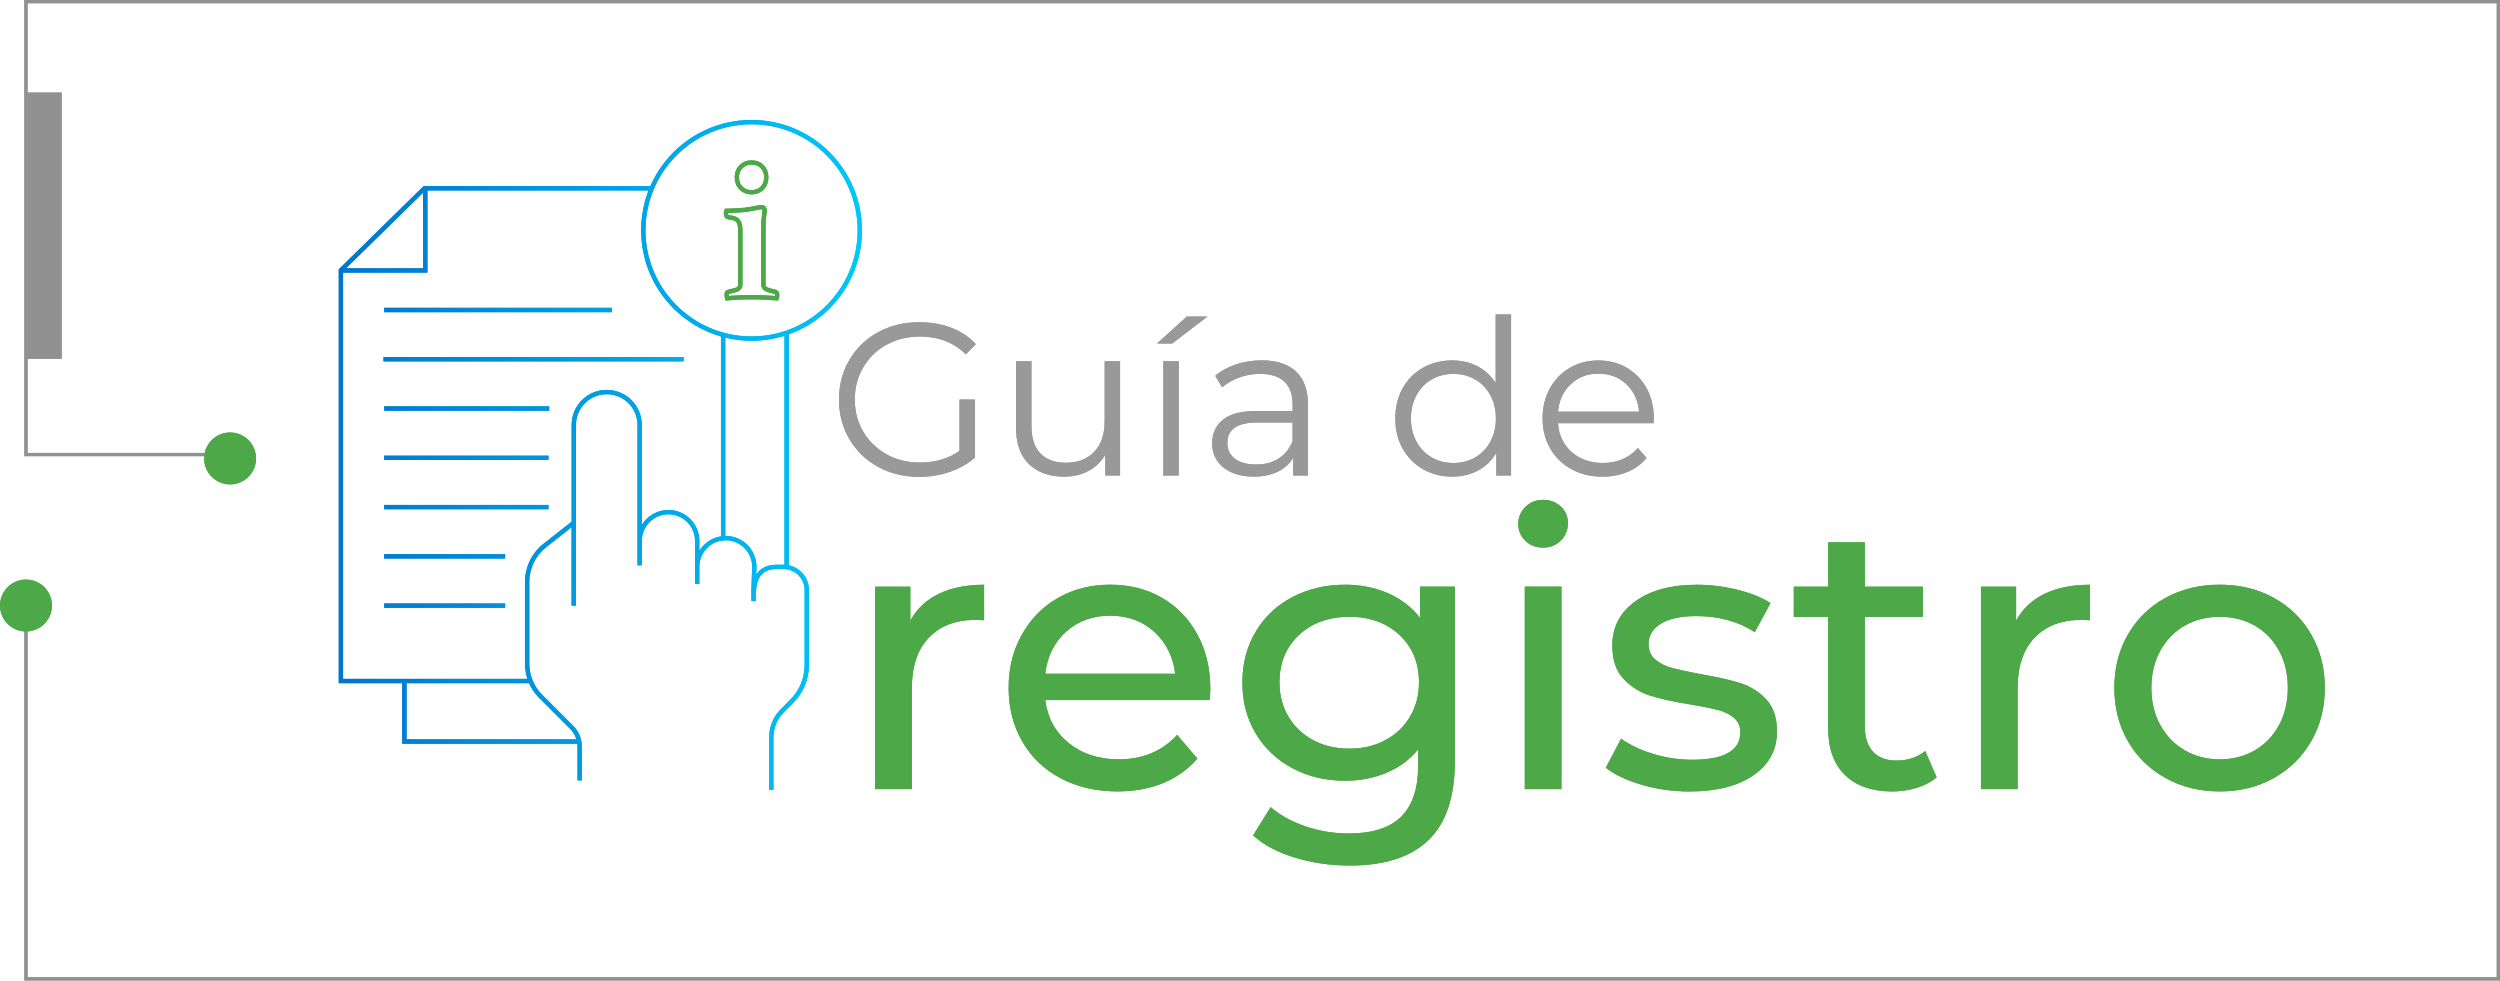
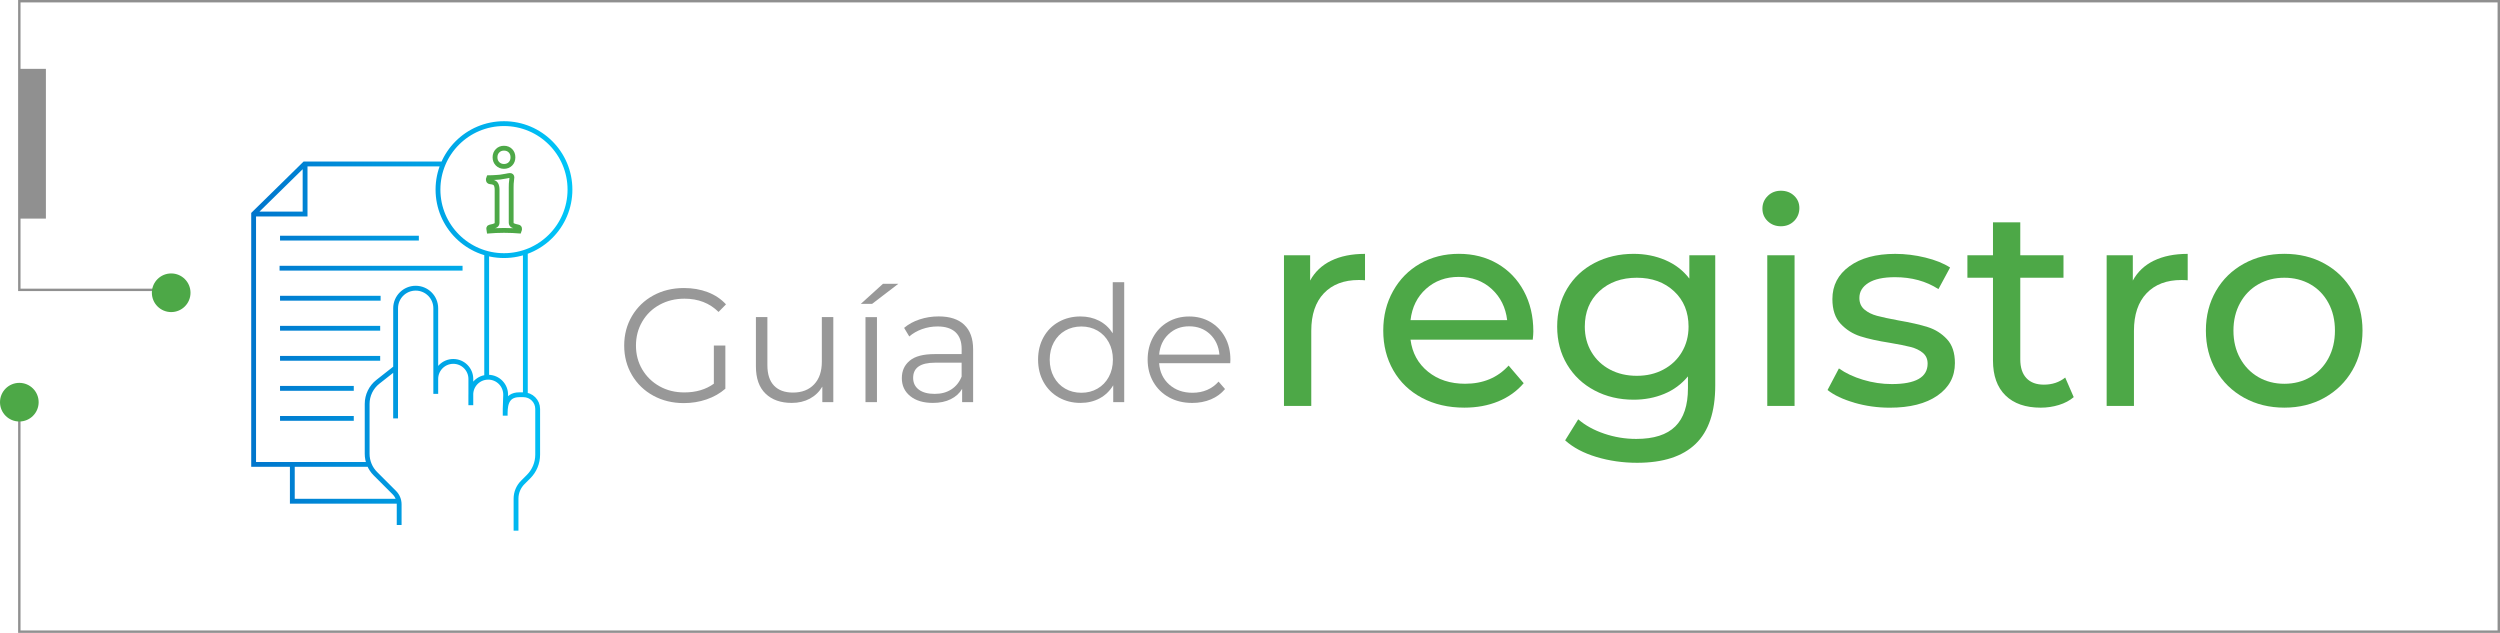
- <svg xmlns="http://www.w3.org/2000/svg" id="Capa_2" viewBox="0 0 770 302">
+ <svg xmlns="http://www.w3.org/2000/svg" id="Capa_2" viewBox="0 0 1034.97 262">
  <defs>
-     <style>.cls-1{stroke:url(#Degradado_sin_nombre_7);}.cls-1,.cls-2,.cls-3{fill:none;stroke-miterlimit:10;}.cls-1,.cls-3{stroke-width:1.34px;}.cls-2{stroke:#919191;}.cls-3{stroke:#4da947;}.cls-4{fill:#4da947;}.cls-4,.cls-5,.cls-6{stroke-width:0px;}.cls-5{fill:#999;}.cls-6{fill:#919191;}</style>
-     <linearGradient id="Degradado_sin_nombre_7" x1="104.33" y1="140.1" x2="265.49" y2="140.1" gradientUnits="userSpaceOnUse">
-       <stop offset="0" stop-color="#0075cd" />
-       <stop offset="1" stop-color="#00c7f9" />
+     <style>.cls-1{stroke:#4da847;}.cls-1,.cls-2{stroke-width:2px;}.cls-1,.cls-2,.cls-3{fill:none;stroke-miterlimit:10;}.cls-2{stroke:url(#Degradado_sin_nombre_7);}.cls-3{stroke:#909090;}.cls-4{fill:#4da847;}.cls-4,.cls-5,.cls-6{stroke-width:0px;}.cls-5{fill:#909090;}.cls-6{fill:#989898;}</style>
+     <linearGradient id="Degradado_sin_nombre_7" x1="104" y1="134.94" x2="236.97" y2="134.94" gradientUnits="userSpaceOnUse">
+       <stop offset="0" stop-color="#0075cc" />
+       <stop offset="1" stop-color="#00c6f8" />
    </linearGradient>
  </defs>
  <g id="Capa_1-2">
-     <path class="cls-1" d="M222.73,103.14v62.47M200.75,57.99h-70.01l-25.74,25.25v126.52h58.41M105.46,83.29h25.52v-25.06M124.55,209.76v18.63h54.04M242.28,102.51v72.3M214.73,179.88v-13.28c0-4.9-3.97-8.86-8.86-8.86h0c-4.9,0-8.86,3.97-8.86,8.86v7.52s0-43.23,0-43.23c0-5.6-4.54-10.14-10.14-10.14h0c-5.6,0-10.14,4.54-10.14,10.14v30.11l-8.95,7.04c-3.42,2.69-5.42,6.8-5.42,11.15v25.24c0,3.76,1.49,7.37,4.15,10.03l9.57,9.57c1.57,1.57,2.46,3.71,2.46,5.93v10.4M237.56,243.26v-16.18c0-3.07,1.22-6.01,3.39-8.18l2.95-2.95c2.94-2.94,4.59-6.92,4.59-11.07v-23.11c0-3.96-3.21-7.17-7.17-7.17h-2.06c-7.33,0-7.17,6.59-7.17,10.55v-3.38l.23-6.94c.16-4.97-3.82-9.09-8.79-9.09h0c-4.86,0-8.8,3.94-8.8,8.8v5.34M176.71,161v25.54M118.11,110.65h92.44M118.34,125.83h50.82M118.34,95.48h70.13M118.34,141.01h50.59M118.34,156.18h50.59M118.34,171.36h37.25M118.34,186.54h37.25M231.48,37.61c-18.41,0-33.34,14.93-33.34,33.34s14.93,33.34,33.34,33.34,33.34-14.93,33.34-33.34-14.93-33.34-33.34-33.34Z" />
-     <path class="cls-3" d="M235.82,91.65c1.22.06,2.35.14,3.4.22.08-.17.13-.36.13-.57v-.63c0-.46-.23-.73-.69-.82-1.26-.25-2.16-.52-2.71-.82-.55-.29-.82-.75-.82-1.38v-17.93c0-1.34.06-2.39.19-3.15.13-.75.19-1.36.19-1.82,0-.63-.34-.94-1.01-.94-.34,0-.99.11-1.95.31-.97.21-1.97.38-3.02.5-.46.04-.97.08-1.51.13-.55.04-1.09.07-1.64.09-.55.02-1.06.04-1.54.06-.48.02-.85.03-1.1.03-.08.17-.13.35-.13.53v.47c0,.59.27.92.82,1.01,1.55.13,2.54.53,2.96,1.2.42.67.63,1.64.63,2.89v16.61c0,.63-.25,1.09-.76,1.38-.5.29-1.43.57-2.77.82-.17.04-.33.12-.47.22-.15.11-.22.3-.22.6,0,.38.04.78.13,1.2,1.09-.08,2.22-.16,3.4-.22,1.17-.06,2.58-.09,4.21-.09s3.06.03,4.28.09Z" />
-     <path class="cls-3" d="M228.24,57.93c.86.86,1.94,1.29,3.24,1.29s2.43-.43,3.27-1.29c.84-.86,1.26-1.96,1.26-3.3s-.42-2.44-1.26-3.3c-.84-.86-1.93-1.29-3.27-1.29s-2.38.43-3.24,1.29c-.86.86-1.29,1.96-1.29,3.3s.43,2.44,1.29,3.3Z" />
-     <path class="cls-5" d="M295.54,123.06h4.75v17.86c-2.19,1.92-4.77,3.39-7.76,4.42-2.99,1.03-6.13,1.54-9.43,1.54-4.68,0-8.9-1.03-12.65-3.08-3.75-2.05-6.69-4.89-8.83-8.53-2.14-3.63-3.21-7.7-3.21-12.21s1.07-8.57,3.21-12.21c2.14-3.63,5.08-6.48,8.83-8.53,3.75-2.05,7.98-3.08,12.71-3.08,3.57,0,6.85.57,9.83,1.71,2.99,1.14,5.51,2.82,7.56,5.05l-3.08,3.14c-3.7-3.66-8.41-5.49-14.12-5.49-3.79,0-7.22.84-10.27,2.51-3.06,1.67-5.45,3.99-7.19,6.96-1.74,2.97-2.61,6.28-2.61,9.94s.87,6.96,2.61,9.9c1.74,2.94,4.12,5.26,7.16,6.96,3.03,1.7,6.44,2.54,10.24,2.54,4.82,0,8.9-1.21,12.24-3.61v-15.79Z" />
-     <path class="cls-5" d="M344.98,111.28v35.19h-4.55v-6.42c-1.25,2.14-2.97,3.8-5.15,4.98-2.19,1.18-4.68,1.77-7.49,1.77-4.59,0-8.22-1.28-10.87-3.85-2.65-2.56-3.98-6.32-3.98-11.27v-20.41h4.75v19.94c0,3.7.91,6.51,2.74,8.43,1.83,1.92,4.44,2.88,7.83,2.88,3.7,0,6.62-1.13,8.76-3.38,2.14-2.25,3.21-5.39,3.21-9.4v-18.47h4.75Z" />
-     <path class="cls-5" d="M365.52,97.5h6.36l-10.84,8.3h-4.68l9.17-8.3ZM358.3,111.28h4.75v35.19h-4.75v-35.19Z" />
-     <path class="cls-5" d="M399.18,114.46c2.45,2.3,3.68,5.7,3.68,10.2v21.81h-4.55v-5.49c-1.07,1.83-2.64,3.26-4.72,4.28-2.07,1.03-4.54,1.54-7.39,1.54-3.93,0-7.05-.94-9.37-2.81-2.32-1.87-3.48-4.35-3.48-7.43s1.08-5.4,3.25-7.23c2.16-1.83,5.61-2.74,10.34-2.74h11.17v-2.14c0-3.03-.85-5.34-2.54-6.92-1.7-1.58-4.17-2.38-7.43-2.38-2.23,0-4.37.37-6.42,1.1-2.05.74-3.81,1.75-5.29,3.04l-2.14-3.55c1.78-1.52,3.92-2.69,6.42-3.51,2.5-.82,5.13-1.24,7.9-1.24,4.59,0,8.12,1.15,10.57,3.45ZM393.82,141.22c1.92-1.23,3.35-3,4.28-5.32v-5.75h-11.04c-6.02,0-9.03,2.1-9.03,6.29,0,2.05.78,3.67,2.34,4.85,1.56,1.18,3.75,1.77,6.56,1.77s4.97-.61,6.89-1.84Z" />
-     <path class="cls-5" d="M465.41,96.83v49.64h-4.55v-6.96c-1.43,2.36-3.31,4.17-5.65,5.42-2.34,1.25-4.98,1.87-7.93,1.87-3.3,0-6.29-.76-8.97-2.27-2.68-1.52-4.77-3.63-6.29-6.36-1.52-2.72-2.27-5.82-2.27-9.3s.76-6.58,2.27-9.3c1.52-2.72,3.61-4.83,6.29-6.32,2.68-1.49,5.66-2.24,8.97-2.24,2.85,0,5.43.59,7.73,1.77,2.3,1.18,4.18,2.91,5.65,5.19v-21.14h4.75ZM454.34,140.89c1.98-1.14,3.55-2.75,4.68-4.85,1.14-2.1,1.71-4.48,1.71-7.16s-.57-5.06-1.71-7.16c-1.14-2.1-2.7-3.71-4.68-4.85-1.99-1.14-4.2-1.71-6.66-1.71s-4.74.57-6.72,1.71c-1.98,1.14-3.54,2.75-4.68,4.85-1.14,2.1-1.71,4.48-1.71,7.16s.57,5.06,1.71,7.16c1.14,2.1,2.7,3.71,4.68,4.85,1.98,1.14,4.23,1.71,6.72,1.71s4.67-.57,6.66-1.71Z" />
-     <path class="cls-5" d="M509.3,130.35h-29.44c.27,3.66,1.67,6.61,4.21,8.87,2.54,2.25,5.75,3.38,9.63,3.38,2.18,0,4.19-.39,6.02-1.17,1.83-.78,3.41-1.93,4.75-3.45l2.68,3.08c-1.56,1.87-3.51,3.3-5.85,4.28-2.34.98-4.92,1.47-7.73,1.47-3.61,0-6.81-.77-9.6-2.31-2.79-1.54-4.96-3.67-6.52-6.39-1.56-2.72-2.34-5.8-2.34-9.23s.75-6.51,2.24-9.23c1.49-2.72,3.55-4.84,6.16-6.36,2.61-1.52,5.54-2.27,8.8-2.27s6.18.76,8.76,2.27c2.59,1.52,4.62,3.62,6.09,6.32,1.47,2.7,2.21,5.79,2.21,9.27l-.07,1.47ZM483.78,118.34c-2.3,2.16-3.6,4.98-3.91,8.46h24.96c-.31-3.48-1.62-6.3-3.91-8.46-2.3-2.16-5.16-3.25-8.6-3.25s-6.23,1.08-8.53,3.25Z" />
-     <path class="cls-4" d="M289.1,182.92c3.84-1.88,8.51-2.82,14-2.82v10.95c-.63-.08-1.49-.12-2.59-.12-6.12,0-10.93,1.82-14.42,5.47-3.49,3.65-5.24,8.85-5.24,15.59v31.07h-11.3v-62.37h10.83v10.47c1.96-3.61,4.86-6.36,8.71-8.24Z" />
-     <path class="cls-4" d="M372.54,215.63h-50.6c.71,5.49,3.12,9.91,7.24,13.24,4.12,3.33,9.24,5,15.36,5,7.45,0,13.45-2.51,18.01-7.53l6.24,7.3c-2.82,3.29-6.34,5.81-10.53,7.53-4.2,1.73-8.89,2.59-14.06,2.59-6.59,0-12.44-1.35-17.54-4.06-5.1-2.71-9.04-6.49-11.83-11.36-2.79-4.86-4.18-10.36-4.18-16.48s1.35-11.49,4.06-16.36c2.71-4.86,6.43-8.65,11.18-11.36,4.75-2.71,10.1-4.06,16.06-4.06s11.28,1.35,15.95,4.06c4.67,2.71,8.32,6.49,10.94,11.36,2.63,4.87,3.94,10.44,3.94,16.71,0,.86-.08,2-.24,3.41ZM328.35,194.57c-3.65,3.29-5.79,7.61-6.41,12.95h40.01c-.63-5.25-2.77-9.55-6.41-12.89-3.65-3.33-8.18-5-13.59-5s-9.94,1.65-13.59,4.94Z" />
-     <path class="cls-4" d="M448.09,180.68v53.9c0,10.9-2.71,18.97-8.12,24.18-5.41,5.22-13.5,7.83-24.24,7.83-5.88,0-11.49-.81-16.83-2.41-5.34-1.61-9.65-3.9-12.95-6.88l5.41-8.71c2.9,2.51,6.49,4.49,10.77,5.94,4.28,1.45,8.69,2.18,13.24,2.18,7.3,0,12.69-1.73,16.18-5.18,3.49-3.45,5.24-8.71,5.24-15.77v-4.94c-2.67,3.22-5.94,5.63-9.83,7.24-3.88,1.61-8.1,2.41-12.65,2.41-5.96,0-11.36-1.27-16.18-3.83-4.83-2.55-8.61-6.12-11.36-10.71-2.75-4.59-4.12-9.83-4.12-15.71s1.37-11.12,4.12-15.71c2.75-4.59,6.53-8.14,11.36-10.65,4.83-2.51,10.22-3.77,16.18-3.77,4.71,0,9.08.86,13.12,2.59,4.04,1.73,7.36,4.28,9.94,7.65v-9.65h10.71ZM426.62,227.99c3.26-1.72,5.81-4.14,7.65-7.24,1.84-3.1,2.77-6.61,2.77-10.53,0-6.04-2-10.92-6-14.65-4-3.73-9.14-5.59-15.42-5.59s-11.53,1.86-15.53,5.59c-4,3.73-6,8.61-6,14.65,0,3.92.92,7.44,2.77,10.53,1.84,3.1,4.39,5.51,7.65,7.24,3.25,1.73,6.96,2.59,11.12,2.59s7.75-.86,11-2.59Z" />
-     <path class="cls-4" d="M469.8,166.56c-1.45-1.41-2.18-3.14-2.18-5.18s.72-3.78,2.18-5.24,3.28-2.18,5.47-2.18,4.02.69,5.47,2.06c1.45,1.37,2.18,3.08,2.18,5.12s-.73,3.9-2.18,5.35c-1.45,1.45-3.28,2.18-5.47,2.18s-4.02-.71-5.47-2.12ZM469.63,180.68h11.3v62.37h-11.3v-62.37Z" />
-     <path class="cls-4" d="M505.64,241.7c-4.71-1.37-8.4-3.12-11.06-5.24l4.71-8.94c2.75,1.96,6.08,3.53,10,4.71,3.92,1.18,7.88,1.77,11.89,1.77,9.89,0,14.83-2.82,14.83-8.47,0-1.88-.67-3.37-2-4.47-1.34-1.1-3-1.9-5-2.41-2-.51-4.85-1.08-8.53-1.71-5.02-.78-9.12-1.69-12.3-2.71-3.18-1.02-5.9-2.75-8.18-5.18-2.28-2.43-3.41-5.84-3.41-10.24,0-5.65,2.35-10.18,7.06-13.59,4.71-3.41,11.02-5.12,18.95-5.12,4.16,0,8.32.51,12.47,1.53,4.16,1.02,7.57,2.39,10.24,4.12l-4.82,8.95c-5.1-3.3-11.1-4.94-18.01-4.94-4.79,0-8.44.79-10.95,2.35-2.51,1.57-3.77,3.65-3.77,6.24,0,2.04.71,3.65,2.12,4.83s3.16,2.04,5.24,2.59c2.08.55,5,1.18,8.77,1.88,5.02.86,9.08,1.79,12.18,2.77,3.1.98,5.75,2.65,7.94,5,2.2,2.35,3.3,5.65,3.3,9.89,0,5.65-2.41,10.14-7.24,13.47-4.83,3.34-11.4,5-19.71,5-5.1,0-10-.69-14.71-2.06Z" />
-     <path class="cls-4" d="M596.49,239.41c-1.65,1.41-3.69,2.49-6.12,3.24-2.43.75-4.94,1.12-7.53,1.12-6.28,0-11.14-1.69-14.59-5.06-3.45-3.37-5.18-8.2-5.18-14.47v-34.25h-10.59v-9.3h10.59v-13.65h11.3v13.65h17.89v9.3h-17.89v33.78c0,3.37.84,5.96,2.53,7.77,1.69,1.81,4.1,2.71,7.24,2.71,3.45,0,6.39-.98,8.83-2.94l3.53,8.12Z" />
-     <path class="cls-4" d="M629.68,182.92c3.84-1.88,8.51-2.82,14-2.82v10.95c-.63-.08-1.49-.12-2.59-.12-6.12,0-10.93,1.82-14.42,5.47-3.49,3.65-5.24,8.85-5.24,15.59v31.07h-11.3v-62.37h10.83v10.47c1.96-3.61,4.86-6.36,8.71-8.24Z" />
-     <path class="cls-4" d="M666.98,239.64c-4.94-2.75-8.81-6.53-11.59-11.36-2.79-4.83-4.18-10.3-4.18-16.42s1.39-11.59,4.18-16.42c2.78-4.82,6.65-8.59,11.59-11.3,4.94-2.71,10.51-4.06,16.71-4.06s11.75,1.35,16.65,4.06c4.9,2.71,8.75,6.47,11.53,11.3,2.78,4.83,4.18,10.3,4.18,16.42s-1.39,11.59-4.18,16.42c-2.79,4.83-6.63,8.61-11.53,11.36-4.9,2.75-10.46,4.12-16.65,4.12s-11.77-1.37-16.71-4.12ZM694.46,231.11c3.18-1.84,5.67-4.43,7.47-7.77,1.8-3.33,2.71-7.16,2.71-11.47s-.9-8.14-2.71-11.47c-1.81-3.33-4.29-5.9-7.47-7.71-3.18-1.8-6.77-2.71-10.77-2.71s-7.59.9-10.77,2.71c-3.18,1.81-5.69,4.38-7.53,7.71-1.84,3.34-2.77,7.16-2.77,11.47s.92,8.14,2.77,11.47c1.84,3.34,4.35,5.92,7.53,7.77,3.18,1.84,6.77,2.77,10.77,2.77s7.59-.92,10.77-2.77Z" />
-     <polyline class="cls-2" points="8 191 8 301.5 769.5 301.5 769.5 .5 8 .5 8 140 71.26 140" />
-     <rect class="cls-6" x="8" y="28.5" width="11" height="82" />
-     <circle class="cls-4" cx="70.87" cy="141.2" r="8" />
-     <circle class="cls-4" cx="8" cy="186.5" r="8" />
-     <path class="cls-1" d="M222.73,103.14v62.47M200.75,57.99h-70.01l-25.74,25.25v126.52h58.41M105.46,83.29h25.52v-25.06M124.55,209.76v18.63h54.04M242.28,102.51v72.3M214.73,179.88v-13.28c0-4.9-3.97-8.86-8.86-8.86h0c-4.9,0-8.86,3.97-8.86,8.86v7.52s0-43.23,0-43.23c0-5.6-4.54-10.14-10.14-10.14h0c-5.6,0-10.14,4.54-10.14,10.14v30.11l-8.95,7.04c-3.42,2.69-5.42,6.8-5.42,11.15v25.24c0,3.76,1.49,7.37,4.15,10.03l9.57,9.57c1.57,1.57,2.46,3.71,2.46,5.93v10.4M237.56,243.26v-16.18c0-3.07,1.22-6.01,3.39-8.18l2.95-2.95c2.94-2.94,4.59-6.92,4.59-11.07v-23.11c0-3.96-3.21-7.17-7.17-7.17h-2.06c-7.33,0-7.17,6.59-7.17,10.55v-3.38l.23-6.94c.16-4.97-3.82-9.09-8.79-9.09h0c-4.86,0-8.8,3.94-8.8,8.8v5.34M176.71,161v25.54M118.11,110.65h92.44M118.34,125.83h50.82M118.34,95.48h70.13M118.34,141.01h50.59M118.34,156.18h50.59M118.34,171.36h37.25M118.34,186.54h37.25M231.48,37.61c-18.41,0-33.34,14.93-33.34,33.34s14.93,33.34,33.34,33.34,33.34-14.93,33.34-33.34-14.93-33.34-33.34-33.34Z" />
-     <path class="cls-3" d="M235.82,91.65c1.22.06,2.35.14,3.4.22.08-.17.13-.36.13-.57v-.63c0-.46-.23-.73-.69-.82-1.26-.25-2.16-.52-2.71-.82-.55-.29-.82-.75-.82-1.38v-17.93c0-1.34.06-2.39.19-3.15.13-.75.19-1.36.19-1.82,0-.63-.34-.94-1.01-.94-.34,0-.99.11-1.95.31-.97.21-1.97.38-3.02.5-.46.04-.97.08-1.51.13-.55.04-1.09.07-1.64.09-.55.02-1.06.04-1.54.06-.48.02-.85.03-1.1.03-.08.17-.13.35-.13.53v.47c0,.59.27.92.82,1.01,1.55.13,2.54.53,2.96,1.2.42.67.63,1.64.63,2.89v16.61c0,.63-.25,1.09-.76,1.38-.5.29-1.43.57-2.77.82-.17.04-.33.12-.47.22-.15.11-.22.3-.22.6,0,.38.04.78.13,1.2,1.09-.08,2.22-.16,3.4-.22,1.17-.06,2.58-.09,4.21-.09s3.06.03,4.28.09Z" />
-     <path class="cls-3" d="M228.24,57.93c.86.86,1.94,1.29,3.24,1.29s2.43-.43,3.27-1.29c.84-.86,1.26-1.96,1.26-3.3s-.42-2.44-1.26-3.3c-.84-.86-1.93-1.29-3.27-1.29s-2.38.43-3.24,1.29c-.86.86-1.29,1.96-1.29,3.3s.43,2.44,1.29,3.3Z" />
-     <path class="cls-5" d="M295.54,123.06h4.75v17.86c-2.19,1.92-4.77,3.39-7.76,4.42-2.99,1.03-6.13,1.54-9.43,1.54-4.68,0-8.9-1.03-12.65-3.08-3.75-2.05-6.69-4.89-8.83-8.53-2.14-3.63-3.21-7.7-3.21-12.21s1.07-8.57,3.21-12.21c2.14-3.63,5.08-6.48,8.83-8.53,3.75-2.05,7.98-3.08,12.71-3.08,3.57,0,6.85.57,9.83,1.71,2.99,1.14,5.51,2.82,7.56,5.05l-3.08,3.14c-3.7-3.66-8.41-5.49-14.12-5.49-3.79,0-7.22.84-10.27,2.51-3.06,1.67-5.45,3.99-7.19,6.96-1.74,2.97-2.61,6.28-2.61,9.94s.87,6.96,2.61,9.9c1.74,2.94,4.12,5.26,7.16,6.96,3.03,1.7,6.44,2.54,10.24,2.54,4.82,0,8.9-1.21,12.24-3.61v-15.79Z" />
-     <path class="cls-5" d="M344.98,111.28v35.19h-4.55v-6.42c-1.25,2.14-2.97,3.8-5.15,4.98-2.19,1.18-4.68,1.77-7.49,1.77-4.59,0-8.22-1.28-10.87-3.85-2.65-2.56-3.98-6.32-3.98-11.27v-20.41h4.75v19.94c0,3.7.91,6.51,2.74,8.43,1.83,1.92,4.44,2.88,7.83,2.88,3.7,0,6.62-1.13,8.76-3.38,2.14-2.25,3.21-5.39,3.21-9.4v-18.47h4.75Z" />
-     <path class="cls-5" d="M365.52,97.5h6.36l-10.84,8.3h-4.68l9.17-8.3ZM358.3,111.28h4.75v35.19h-4.75v-35.19Z" />
-     <path class="cls-5" d="M399.18,114.46c2.45,2.3,3.68,5.7,3.68,10.2v21.81h-4.55v-5.49c-1.07,1.83-2.64,3.26-4.72,4.28-2.07,1.03-4.54,1.54-7.39,1.54-3.93,0-7.05-.94-9.37-2.81-2.32-1.87-3.48-4.35-3.48-7.43s1.08-5.4,3.25-7.23c2.16-1.83,5.61-2.74,10.34-2.74h11.17v-2.14c0-3.03-.85-5.34-2.54-6.92-1.7-1.58-4.17-2.38-7.43-2.38-2.23,0-4.37.37-6.42,1.1-2.05.74-3.81,1.75-5.29,3.04l-2.14-3.55c1.78-1.52,3.92-2.69,6.42-3.51,2.5-.82,5.13-1.24,7.9-1.24,4.59,0,8.12,1.15,10.57,3.45ZM393.82,141.22c1.92-1.23,3.35-3,4.28-5.32v-5.75h-11.04c-6.02,0-9.03,2.1-9.03,6.29,0,2.05.78,3.67,2.34,4.85,1.56,1.18,3.75,1.77,6.56,1.77s4.97-.61,6.89-1.84Z" />
-     <path class="cls-5" d="M465.41,96.83v49.64h-4.55v-6.96c-1.43,2.36-3.31,4.17-5.65,5.42-2.34,1.25-4.98,1.87-7.93,1.87-3.3,0-6.29-.76-8.97-2.27-2.68-1.52-4.77-3.63-6.29-6.36-1.52-2.72-2.27-5.82-2.27-9.3s.76-6.58,2.27-9.3c1.52-2.72,3.61-4.83,6.29-6.32,2.68-1.49,5.66-2.24,8.97-2.24,2.85,0,5.43.59,7.73,1.77,2.3,1.18,4.18,2.91,5.65,5.19v-21.14h4.75ZM454.34,140.89c1.98-1.14,3.55-2.75,4.68-4.85,1.14-2.1,1.71-4.48,1.71-7.16s-.57-5.06-1.71-7.16c-1.14-2.1-2.7-3.71-4.68-4.85-1.99-1.14-4.2-1.71-6.66-1.71s-4.74.57-6.72,1.71c-1.98,1.14-3.54,2.75-4.68,4.85-1.14,2.1-1.71,4.48-1.71,7.16s.57,5.06,1.71,7.16c1.14,2.1,2.7,3.71,4.68,4.85,1.98,1.14,4.23,1.71,6.72,1.71s4.67-.57,6.66-1.71Z" />
-     <path class="cls-5" d="M509.3,130.35h-29.44c.27,3.66,1.67,6.61,4.21,8.87,2.54,2.25,5.75,3.38,9.63,3.38,2.18,0,4.19-.39,6.02-1.17,1.83-.78,3.41-1.93,4.75-3.45l2.68,3.08c-1.56,1.87-3.51,3.3-5.85,4.28-2.34.98-4.92,1.47-7.73,1.47-3.61,0-6.81-.77-9.6-2.31-2.79-1.54-4.96-3.67-6.52-6.39-1.56-2.72-2.34-5.8-2.34-9.23s.75-6.51,2.24-9.23c1.49-2.72,3.55-4.84,6.16-6.36,2.61-1.52,5.54-2.27,8.8-2.27s6.18.76,8.76,2.27c2.59,1.52,4.62,3.62,6.09,6.32,1.47,2.7,2.21,5.79,2.21,9.27l-.07,1.47ZM483.78,118.34c-2.3,2.16-3.6,4.98-3.91,8.46h24.96c-.31-3.48-1.62-6.3-3.91-8.46-2.3-2.16-5.16-3.25-8.6-3.25s-6.23,1.08-8.53,3.25Z" />
-     <path class="cls-4" d="M289.1,182.92c3.84-1.88,8.51-2.82,14-2.82v10.95c-.63-.08-1.49-.12-2.59-.12-6.12,0-10.93,1.82-14.42,5.47-3.49,3.65-5.24,8.85-5.24,15.59v31.07h-11.3v-62.37h10.83v10.47c1.96-3.61,4.86-6.36,8.71-8.24Z" />
-     <path class="cls-4" d="M372.54,215.63h-50.6c.71,5.49,3.12,9.91,7.24,13.24,4.12,3.33,9.24,5,15.36,5,7.45,0,13.45-2.51,18.01-7.53l6.24,7.3c-2.82,3.29-6.34,5.81-10.53,7.53-4.2,1.73-8.89,2.59-14.06,2.59-6.59,0-12.44-1.35-17.54-4.06-5.1-2.71-9.04-6.49-11.83-11.36-2.79-4.86-4.18-10.36-4.18-16.48s1.35-11.49,4.06-16.36c2.71-4.86,6.43-8.65,11.18-11.36,4.75-2.71,10.1-4.06,16.06-4.06s11.28,1.35,15.95,4.06c4.67,2.71,8.32,6.49,10.94,11.36,2.63,4.87,3.94,10.44,3.94,16.71,0,.86-.08,2-.24,3.41ZM328.35,194.57c-3.65,3.29-5.79,7.61-6.41,12.95h40.01c-.63-5.25-2.77-9.55-6.41-12.89-3.65-3.33-8.18-5-13.59-5s-9.94,1.65-13.59,4.94Z" />
-     <path class="cls-4" d="M448.09,180.68v53.9c0,10.9-2.71,18.97-8.12,24.18-5.41,5.22-13.5,7.83-24.24,7.83-5.88,0-11.49-.81-16.83-2.41-5.34-1.61-9.65-3.9-12.95-6.88l5.41-8.71c2.9,2.51,6.49,4.49,10.77,5.94,4.28,1.45,8.69,2.18,13.24,2.18,7.3,0,12.69-1.73,16.18-5.18,3.49-3.45,5.24-8.71,5.24-15.77v-4.94c-2.67,3.22-5.94,5.63-9.83,7.24-3.88,1.61-8.1,2.41-12.65,2.41-5.96,0-11.36-1.27-16.18-3.83-4.83-2.55-8.61-6.12-11.36-10.71-2.75-4.59-4.12-9.83-4.12-15.71s1.37-11.12,4.12-15.71c2.75-4.59,6.53-8.14,11.36-10.65,4.83-2.51,10.22-3.77,16.18-3.77,4.71,0,9.08.86,13.12,2.59,4.04,1.73,7.36,4.28,9.94,7.65v-9.65h10.71ZM426.62,227.99c3.26-1.72,5.81-4.14,7.65-7.24,1.84-3.1,2.77-6.61,2.77-10.53,0-6.04-2-10.92-6-14.65-4-3.73-9.14-5.59-15.42-5.59s-11.53,1.86-15.53,5.59c-4,3.73-6,8.61-6,14.65,0,3.92.92,7.44,2.77,10.53,1.84,3.1,4.39,5.51,7.65,7.24,3.25,1.73,6.96,2.59,11.12,2.59s7.75-.86,11-2.59Z" />
-     <path class="cls-4" d="M469.8,166.56c-1.45-1.41-2.18-3.14-2.18-5.18s.72-3.78,2.18-5.24,3.28-2.18,5.47-2.18,4.02.69,5.47,2.06c1.45,1.37,2.18,3.08,2.18,5.12s-.73,3.9-2.18,5.35c-1.45,1.45-3.28,2.18-5.47,2.18s-4.02-.71-5.47-2.12ZM469.63,180.68h11.3v62.37h-11.3v-62.37Z" />
-     <path class="cls-4" d="M505.64,241.7c-4.71-1.37-8.4-3.12-11.06-5.24l4.71-8.94c2.75,1.96,6.08,3.53,10,4.71,3.92,1.18,7.88,1.77,11.89,1.77,9.89,0,14.83-2.82,14.83-8.47,0-1.88-.67-3.37-2-4.47-1.34-1.1-3-1.9-5-2.41-2-.51-4.85-1.08-8.53-1.71-5.02-.78-9.12-1.69-12.3-2.71-3.18-1.02-5.9-2.75-8.18-5.18-2.28-2.43-3.41-5.84-3.41-10.24,0-5.65,2.35-10.18,7.06-13.59,4.71-3.41,11.02-5.12,18.95-5.12,4.16,0,8.32.51,12.47,1.53,4.16,1.02,7.57,2.39,10.24,4.12l-4.82,8.95c-5.1-3.3-11.1-4.94-18.01-4.94-4.79,0-8.44.79-10.95,2.35-2.51,1.57-3.77,3.65-3.77,6.24,0,2.04.71,3.65,2.12,4.83s3.16,2.04,5.24,2.59c2.08.55,5,1.18,8.77,1.88,5.02.86,9.08,1.79,12.18,2.77,3.1.98,5.75,2.65,7.94,5,2.2,2.35,3.3,5.65,3.3,9.89,0,5.65-2.41,10.14-7.24,13.47-4.83,3.34-11.4,5-19.71,5-5.1,0-10-.69-14.71-2.06Z" />
-     <path class="cls-4" d="M596.49,239.41c-1.65,1.41-3.69,2.49-6.12,3.24-2.43.75-4.94,1.12-7.53,1.12-6.28,0-11.14-1.69-14.59-5.06-3.45-3.37-5.18-8.2-5.18-14.47v-34.25h-10.59v-9.3h10.59v-13.65h11.3v13.65h17.89v9.3h-17.89v33.78c0,3.37.84,5.96,2.53,7.77,1.69,1.81,4.1,2.71,7.24,2.71,3.45,0,6.39-.98,8.83-2.94l3.53,8.12Z" />
-     <path class="cls-4" d="M629.68,182.92c3.84-1.88,8.51-2.82,14-2.82v10.95c-.63-.08-1.49-.12-2.59-.12-6.12,0-10.93,1.82-14.42,5.47-3.49,3.65-5.24,8.85-5.24,15.59v31.07h-11.3v-62.37h10.83v10.47c1.96-3.61,4.86-6.36,8.71-8.24Z" />
-     <path class="cls-4" d="M666.98,239.64c-4.94-2.75-8.81-6.53-11.59-11.36-2.79-4.83-4.18-10.3-4.18-16.42s1.39-11.59,4.18-16.42c2.78-4.82,6.65-8.59,11.59-11.3,4.94-2.71,10.51-4.06,16.71-4.06s11.75,1.35,16.65,4.06c4.9,2.71,8.75,6.47,11.53,11.3,2.78,4.83,4.18,10.3,4.18,16.42s-1.39,11.59-4.18,16.42c-2.79,4.83-6.63,8.61-11.53,11.36-4.9,2.75-10.46,4.12-16.65,4.12s-11.77-1.37-16.71-4.12ZM694.46,231.11c3.18-1.84,5.67-4.43,7.47-7.77,1.8-3.33,2.71-7.16,2.71-11.47s-.9-8.14-2.71-11.47c-1.81-3.33-4.29-5.9-7.47-7.71-3.18-1.8-6.77-2.71-10.77-2.71s-7.59.9-10.77,2.71c-3.18,1.81-5.69,4.38-7.53,7.71-1.84,3.34-2.77,7.16-2.77,11.47s.92,8.14,2.77,11.47c1.84,3.34,4.35,5.92,7.53,7.77,3.18,1.84,6.77,2.77,10.77,2.77s7.59-.92,10.77-2.77Z" />
-     <polyline class="cls-2" points="8 191 8 301.5 769.5 301.5 769.5 .5 8 .5 8 140 71.26 140" />
-     <rect class="cls-6" x="8" y="28.5" width="11" height="82" />
-     <circle class="cls-4" cx="70.87" cy="141.2" r="8" />
-     <circle class="cls-4" cx="8" cy="186.5" r="8" />
+     <path class="cls-2" d="M201.48,104.87v51.19M183.46,67.88h-57.37l-21.09,20.69v103.68h47.86M105.38,88.61h20.92v-20.54M121.02,192.24v15.26h44.28M217.49,104.36v59.25M194.92,167.76v-10.88c0-4.01-3.25-7.26-7.26-7.26h0c-4.01,0-7.26,3.25-7.26,7.26v6.17s0-35.43,0-35.43c0-4.59-3.72-8.31-8.31-8.31h0c-4.59,0-8.31,3.72-8.31,8.31v24.67l-7.34,5.77c-2.8,2.2-4.44,5.57-4.44,9.14v20.68c0,3.08,1.22,6.04,3.4,8.22l7.84,7.84c1.29,1.29,2.01,3.04,2.01,4.86v8.53M213.63,219.69v-13.26c0-2.51,1-4.92,2.78-6.7l2.42-2.42c2.41-2.41,3.76-5.67,3.76-9.07v-18.94c0-3.24-2.63-5.88-5.88-5.88h-1.69c-6.01,0-5.88,5.4-5.88,8.65v-2.77l.19-5.69c.13-4.07-3.13-7.45-7.21-7.45h0c-3.98,0-7.21,3.23-7.21,7.21v4.38M163.77,152.29v20.93M115.74,111.03h75.75M115.93,123.47h41.64M115.93,98.59h57.47M115.93,135.9h41.46M115.93,148.34h41.46M115.93,160.78h30.53M115.93,173.21h30.53M208.64,51.18c-15.09,0-27.32,12.23-27.32,27.32s12.23,27.32,27.32,27.32,27.32-12.23,27.32-27.32-12.23-27.32-27.32-27.32Z" />
+     <path class="cls-1" d="M212.2,95.46c1,.05,1.92.11,2.78.18.07-.14.1-.29.1-.46v-.52c0-.38-.19-.6-.57-.67-1.03-.21-1.77-.43-2.22-.67-.45-.24-.67-.62-.67-1.13v-14.69c0-1.1.05-1.96.15-2.58.1-.62.15-1.12.15-1.5,0-.52-.28-.77-.83-.77-.28,0-.81.09-1.6.26-.79.17-1.62.31-2.47.41-.38.03-.79.07-1.24.1-.45.03-.89.06-1.34.08-.45.02-.87.03-1.26.05-.4.02-.7.03-.9.03-.07.14-.1.28-.1.44v.39c0,.48.22.76.67.82,1.27.1,2.08.43,2.42.98.34.55.52,1.34.52,2.37v13.61c0,.52-.21.89-.62,1.13-.41.24-1.17.46-2.27.67-.14.03-.27.1-.39.18-.12.09-.18.25-.18.49,0,.31.03.64.1.98.89-.07,1.82-.13,2.78-.18.96-.05,2.11-.08,3.45-.08s2.51.03,3.51.08Z" />
+     <path class="cls-1" d="M205.99,67.83c.7.7,1.59,1.06,2.65,1.06s1.99-.35,2.68-1.06c.69-.7,1.03-1.61,1.03-2.71s-.34-2-1.03-2.71c-.69-.7-1.58-1.06-2.68-1.06s-1.95.35-2.65,1.06c-.7.7-1.06,1.61-1.06,2.71s.35,2,1.06,2.71Z" />
+     <path class="cls-6" d="M295.54,143.06h4.75v17.86c-2.19,1.92-4.77,3.39-7.76,4.42-2.99,1.03-6.13,1.54-9.43,1.54-4.68,0-8.9-1.03-12.65-3.08-3.75-2.05-6.69-4.89-8.83-8.53-2.14-3.64-3.21-7.7-3.21-12.21s1.07-8.57,3.21-12.21c2.14-3.63,5.08-6.48,8.83-8.53,3.75-2.05,7.98-3.08,12.71-3.08,3.57,0,6.85.57,9.83,1.71,2.99,1.14,5.51,2.82,7.56,5.05l-3.08,3.14c-3.7-3.66-8.41-5.49-14.12-5.49-3.79,0-7.22.84-10.27,2.51-3.06,1.67-5.45,3.99-7.19,6.96-1.74,2.97-2.61,6.28-2.61,9.94s.87,6.96,2.61,9.9c1.74,2.94,4.12,5.26,7.16,6.96,3.03,1.7,6.44,2.54,10.24,2.54,4.82,0,8.9-1.2,12.24-3.61v-15.79Z" />
+     <path class="cls-6" d="M344.98,131.28v35.19h-4.55v-6.42c-1.25,2.14-2.97,3.8-5.15,4.98-2.19,1.18-4.68,1.77-7.49,1.77-4.59,0-8.22-1.28-10.87-3.85-2.65-2.56-3.98-6.32-3.98-11.27v-20.41h4.75v19.94c0,3.7.91,6.51,2.74,8.43,1.83,1.92,4.44,2.88,7.83,2.88,3.7,0,6.62-1.13,8.76-3.38,2.14-2.25,3.21-5.39,3.21-9.4v-18.47h4.75Z" />
+     <path class="cls-6" d="M365.52,117.5h6.36l-10.84,8.3h-4.68l9.17-8.3ZM358.3,131.28h4.75v35.19h-4.75v-35.19Z" />
+     <path class="cls-6" d="M399.18,134.46c2.45,2.3,3.68,5.7,3.68,10.2v21.81h-4.55v-5.49c-1.07,1.83-2.64,3.26-4.72,4.28-2.07,1.03-4.54,1.54-7.39,1.54-3.93,0-7.05-.94-9.37-2.81-2.32-1.87-3.48-4.35-3.48-7.43s1.08-5.4,3.25-7.23c2.16-1.83,5.61-2.74,10.34-2.74h11.17v-2.14c0-3.03-.85-5.34-2.54-6.92-1.7-1.58-4.17-2.38-7.43-2.38-2.23,0-4.37.37-6.42,1.1-2.05.74-3.81,1.75-5.29,3.04l-2.14-3.55c1.78-1.52,3.92-2.69,6.42-3.51,2.5-.83,5.13-1.24,7.9-1.24,4.59,0,8.12,1.15,10.57,3.45ZM393.82,161.22c1.92-1.23,3.35-3,4.28-5.32v-5.75h-11.04c-6.02,0-9.03,2.1-9.03,6.29,0,2.05.78,3.67,2.34,4.85,1.56,1.18,3.75,1.77,6.56,1.77s4.97-.61,6.89-1.84Z" />
+     <path class="cls-6" d="M465.41,116.83v49.64h-4.55v-6.96c-1.43,2.36-3.31,4.17-5.65,5.42-2.34,1.25-4.98,1.87-7.93,1.87-3.3,0-6.29-.76-8.97-2.27-2.68-1.52-4.77-3.63-6.29-6.36-1.52-2.72-2.27-5.82-2.27-9.3s.76-6.58,2.27-9.3c1.52-2.72,3.61-4.83,6.29-6.32,2.68-1.49,5.66-2.24,8.97-2.24,2.85,0,5.43.59,7.73,1.77,2.3,1.18,4.18,2.91,5.65,5.19v-21.14h4.75ZM454.34,160.89c1.98-1.14,3.55-2.75,4.68-4.85,1.14-2.1,1.71-4.48,1.71-7.16s-.57-5.06-1.71-7.16c-1.14-2.1-2.7-3.71-4.68-4.85-1.99-1.14-4.2-1.71-6.66-1.71s-4.74.57-6.72,1.71c-1.98,1.14-3.54,2.75-4.68,4.85-1.14,2.1-1.71,4.48-1.71,7.16s.57,5.06,1.71,7.16c1.14,2.1,2.7,3.71,4.68,4.85,1.98,1.14,4.23,1.71,6.72,1.71s4.67-.57,6.66-1.71Z" />
+     <path class="cls-6" d="M509.3,150.35h-29.44c.27,3.66,1.67,6.61,4.21,8.87,2.54,2.25,5.75,3.38,9.63,3.38,2.18,0,4.19-.39,6.02-1.17,1.83-.78,3.41-1.93,4.75-3.45l2.68,3.08c-1.56,1.87-3.51,3.3-5.85,4.28-2.34.98-4.92,1.47-7.73,1.47-3.61,0-6.81-.77-9.6-2.31-2.79-1.54-4.96-3.67-6.52-6.39-1.56-2.72-2.34-5.8-2.34-9.23s.75-6.51,2.24-9.23c1.49-2.72,3.55-4.84,6.16-6.36,2.61-1.52,5.54-2.27,8.8-2.27s6.18.76,8.76,2.27c2.59,1.52,4.62,3.62,6.09,6.32,1.47,2.7,2.21,5.79,2.21,9.27l-.07,1.47ZM483.78,138.34c-2.3,2.16-3.6,4.98-3.91,8.46h24.96c-.31-3.48-1.62-6.3-3.91-8.46-2.3-2.16-5.16-3.25-8.6-3.25s-6.23,1.08-8.53,3.25Z" />
+     <polyline class="cls-3" points="8 171 8 261.5 1034.47 261.5 1034.47 .5 8 .5 8 120 71.26 120" />
+     <rect class="cls-5" x="8" y="28.5" width="11" height="62" />
+     <circle class="cls-4" cx="70.87" cy="121.2" r="8" />
+     <circle class="cls-4" cx="8" cy="166.5" r="8" />
+     <path class="cls-4" d="M551.1,107.92c3.84-1.88,8.51-2.82,14-2.82v10.94c-.63-.08-1.49-.12-2.59-.12-6.12,0-10.93,1.82-14.42,5.47-3.49,3.65-5.24,8.85-5.24,15.59v31.07h-11.3v-62.37h10.83v10.47c1.96-3.61,4.86-6.35,8.71-8.24Z" />
+     <path class="cls-4" d="M634.54,140.63h-50.6c.71,5.49,3.12,9.91,7.24,13.24,4.12,3.34,9.24,5,15.36,5,7.45,0,13.45-2.51,18.01-7.53l6.24,7.3c-2.82,3.3-6.34,5.81-10.53,7.53-4.2,1.73-8.89,2.59-14.06,2.59-6.59,0-12.44-1.35-17.54-4.06-5.1-2.71-9.04-6.49-11.83-11.36-2.79-4.86-4.18-10.36-4.18-16.48s1.35-11.49,4.06-16.36c2.71-4.86,6.43-8.65,11.18-11.36,4.75-2.71,10.1-4.06,16.06-4.06s11.28,1.35,15.95,4.06c4.67,2.71,8.32,6.49,10.94,11.36,2.63,4.87,3.94,10.44,3.94,16.71,0,.86-.08,2-.24,3.41ZM590.35,119.57c-3.65,3.29-5.79,7.61-6.41,12.95h40.01c-.63-5.26-2.77-9.55-6.41-12.89-3.65-3.33-8.18-5-13.59-5s-9.94,1.65-13.59,4.94Z" />
+     <path class="cls-4" d="M710.09,105.68v53.9c0,10.9-2.71,18.97-8.12,24.18-5.41,5.22-13.5,7.83-24.24,7.83-5.88,0-11.49-.81-16.83-2.41-5.34-1.61-9.65-3.9-12.95-6.88l5.41-8.71c2.9,2.51,6.49,4.49,10.77,5.94,4.28,1.45,8.69,2.18,13.24,2.18,7.3,0,12.69-1.73,16.18-5.18,3.49-3.45,5.24-8.71,5.24-15.77v-4.94c-2.67,3.22-5.94,5.63-9.83,7.24-3.88,1.61-8.1,2.41-12.65,2.41-5.96,0-11.36-1.27-16.18-3.83-4.83-2.55-8.61-6.12-11.36-10.71-2.75-4.59-4.12-9.83-4.12-15.71s1.37-11.12,4.12-15.71c2.75-4.59,6.53-8.14,11.36-10.65,4.83-2.51,10.22-3.77,16.18-3.77,4.71,0,9.08.86,13.12,2.59,4.04,1.73,7.36,4.28,9.94,7.65v-9.65h10.71ZM688.62,152.99c3.26-1.72,5.81-4.14,7.65-7.24,1.84-3.1,2.77-6.61,2.77-10.53,0-6.04-2-10.92-6-14.65-4-3.73-9.14-5.59-15.42-5.59s-11.53,1.86-15.53,5.59c-4,3.73-6,8.61-6,14.65,0,3.92.92,7.43,2.77,10.53,1.84,3.1,4.39,5.51,7.65,7.24,3.25,1.73,6.96,2.59,11.12,2.59s7.75-.86,11-2.59Z" />
+     <path class="cls-4" d="M731.8,91.56c-1.45-1.41-2.18-3.14-2.18-5.18s.72-3.78,2.18-5.24c1.45-1.45,3.28-2.18,5.47-2.18s4.02.69,5.47,2.06c1.45,1.37,2.18,3.08,2.18,5.12s-.73,3.9-2.18,5.35c-1.45,1.45-3.28,2.18-5.47,2.18s-4.02-.71-5.47-2.12ZM731.63,105.68h11.3v62.37h-11.3v-62.37Z" />
+     <path class="cls-4" d="M767.64,166.7c-4.71-1.37-8.4-3.12-11.06-5.24l4.71-8.94c2.75,1.96,6.08,3.53,10,4.71,3.92,1.18,7.88,1.77,11.89,1.77,9.89,0,14.83-2.82,14.83-8.47,0-1.88-.67-3.37-2-4.47-1.34-1.1-3-1.9-5-2.41-2-.51-4.85-1.08-8.53-1.71-5.02-.78-9.12-1.69-12.3-2.71-3.18-1.02-5.9-2.75-8.18-5.18-2.28-2.43-3.41-5.84-3.41-10.24,0-5.65,2.35-10.18,7.06-13.59,4.71-3.41,11.02-5.12,18.95-5.12,4.16,0,8.32.51,12.47,1.53,4.16,1.02,7.57,2.39,10.24,4.12l-4.82,8.94c-5.1-3.3-11.1-4.94-18.01-4.94-4.79,0-8.44.79-10.95,2.35-2.51,1.57-3.77,3.65-3.77,6.24,0,2.04.71,3.65,2.12,4.83s3.16,2.04,5.24,2.59c2.08.55,5,1.18,8.77,1.88,5.02.86,9.08,1.79,12.18,2.77,3.1.98,5.75,2.65,7.94,5,2.2,2.35,3.3,5.65,3.3,9.89,0,5.65-2.41,10.14-7.24,13.48-4.83,3.34-11.4,5-19.71,5-5.1,0-10-.69-14.71-2.06Z" />
+     <path class="cls-4" d="M858.49,164.41c-1.65,1.41-3.69,2.49-6.12,3.24-2.43.75-4.94,1.12-7.53,1.12-6.28,0-11.14-1.69-14.59-5.06-3.45-3.37-5.18-8.2-5.18-14.48v-34.25h-10.59v-9.3h10.59v-13.65h11.3v13.65h17.89v9.3h-17.89v33.78c0,3.37.84,5.96,2.53,7.77,1.69,1.81,4.1,2.71,7.24,2.71,3.45,0,6.39-.98,8.83-2.94l3.53,8.12Z" />
+     <path class="cls-4" d="M891.68,107.92c3.84-1.88,8.51-2.82,14-2.82v10.94c-.63-.08-1.49-.12-2.59-.12-6.12,0-10.93,1.82-14.42,5.47-3.49,3.65-5.24,8.85-5.24,15.59v31.07h-11.3v-62.37h10.83v10.47c1.96-3.61,4.86-6.35,8.71-8.24Z" />
+     <path class="cls-4" d="M928.98,164.64c-4.94-2.75-8.81-6.53-11.59-11.36-2.79-4.83-4.18-10.3-4.18-16.42s1.39-11.59,4.18-16.42c2.78-4.83,6.65-8.59,11.59-11.3,4.94-2.71,10.51-4.06,16.71-4.06s11.75,1.35,16.65,4.06c4.9,2.71,8.75,6.47,11.53,11.3,2.78,4.83,4.18,10.3,4.18,16.42s-1.39,11.59-4.18,16.42c-2.79,4.83-6.63,8.61-11.53,11.36-4.9,2.75-10.46,4.12-16.65,4.12s-11.77-1.37-16.71-4.12ZM956.46,156.11c3.18-1.84,5.67-4.43,7.47-7.77,1.8-3.33,2.71-7.16,2.71-11.47s-.9-8.14-2.71-11.47c-1.81-3.33-4.29-5.9-7.47-7.71-3.18-1.8-6.77-2.71-10.77-2.71s-7.59.9-10.77,2.71c-3.18,1.81-5.69,4.38-7.53,7.71-1.84,3.34-2.77,7.16-2.77,11.47s.92,8.14,2.77,11.47c1.84,3.34,4.35,5.92,7.53,7.77,3.18,1.84,6.77,2.77,10.77,2.77s7.59-.92,10.77-2.77Z" />
  </g>
</svg>
